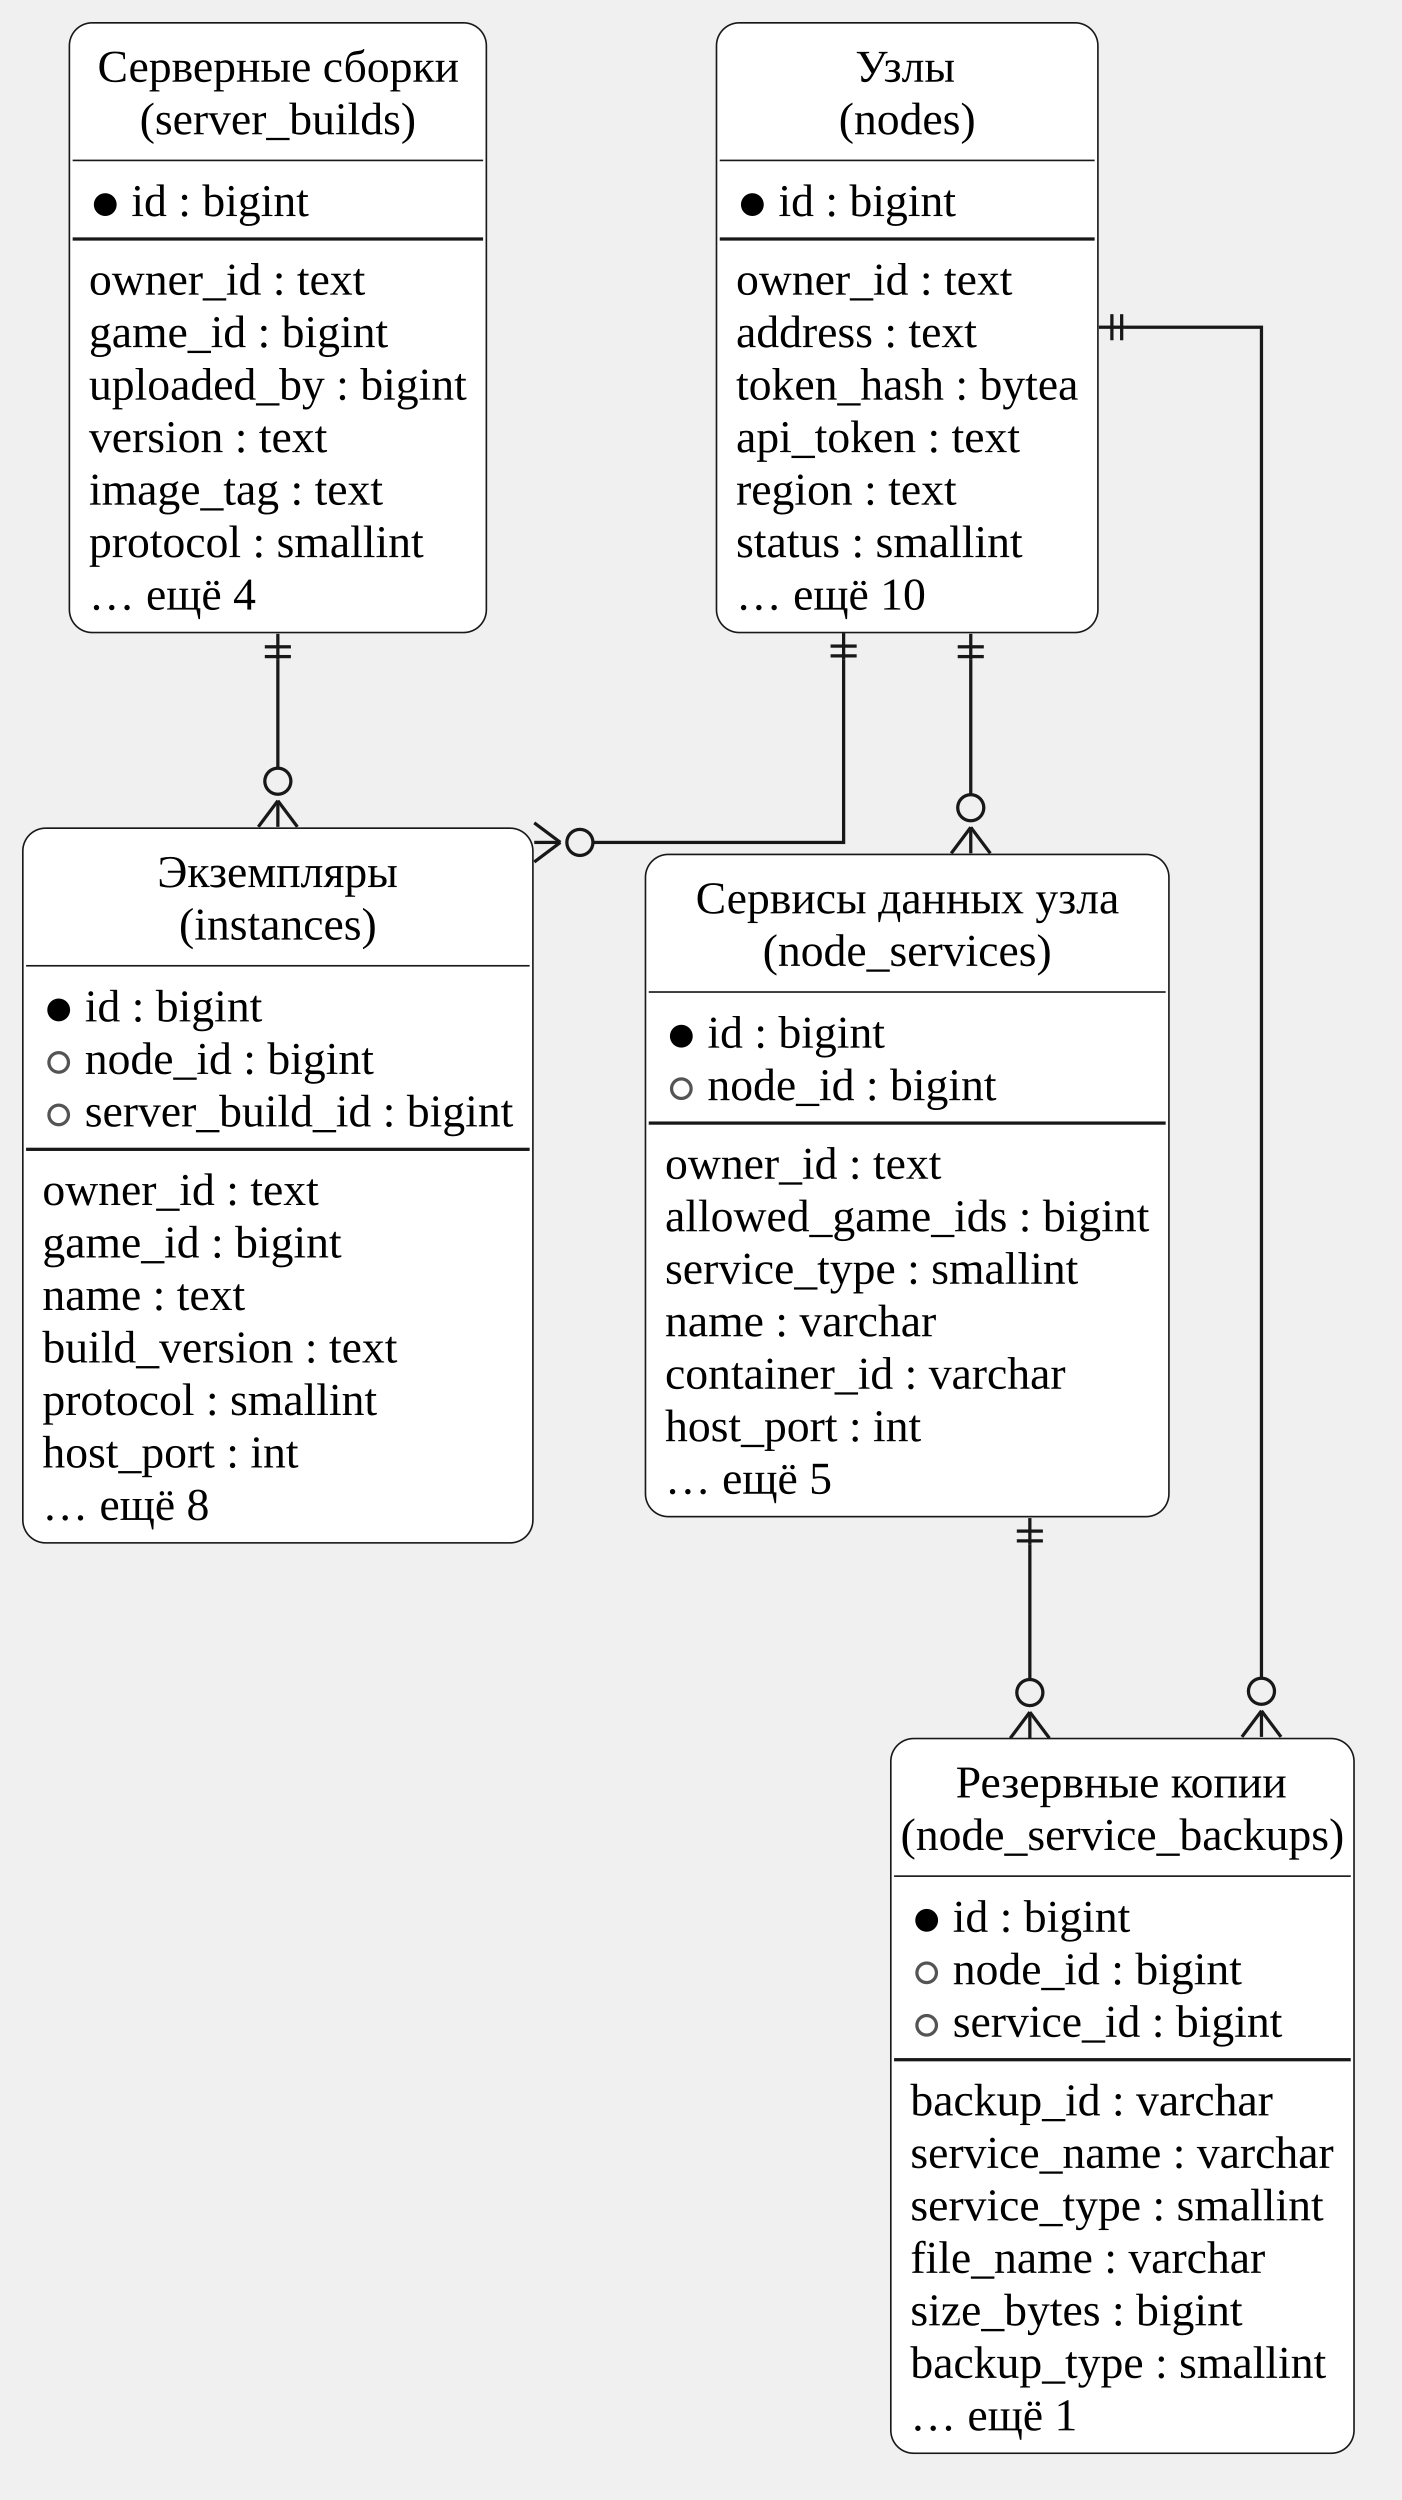
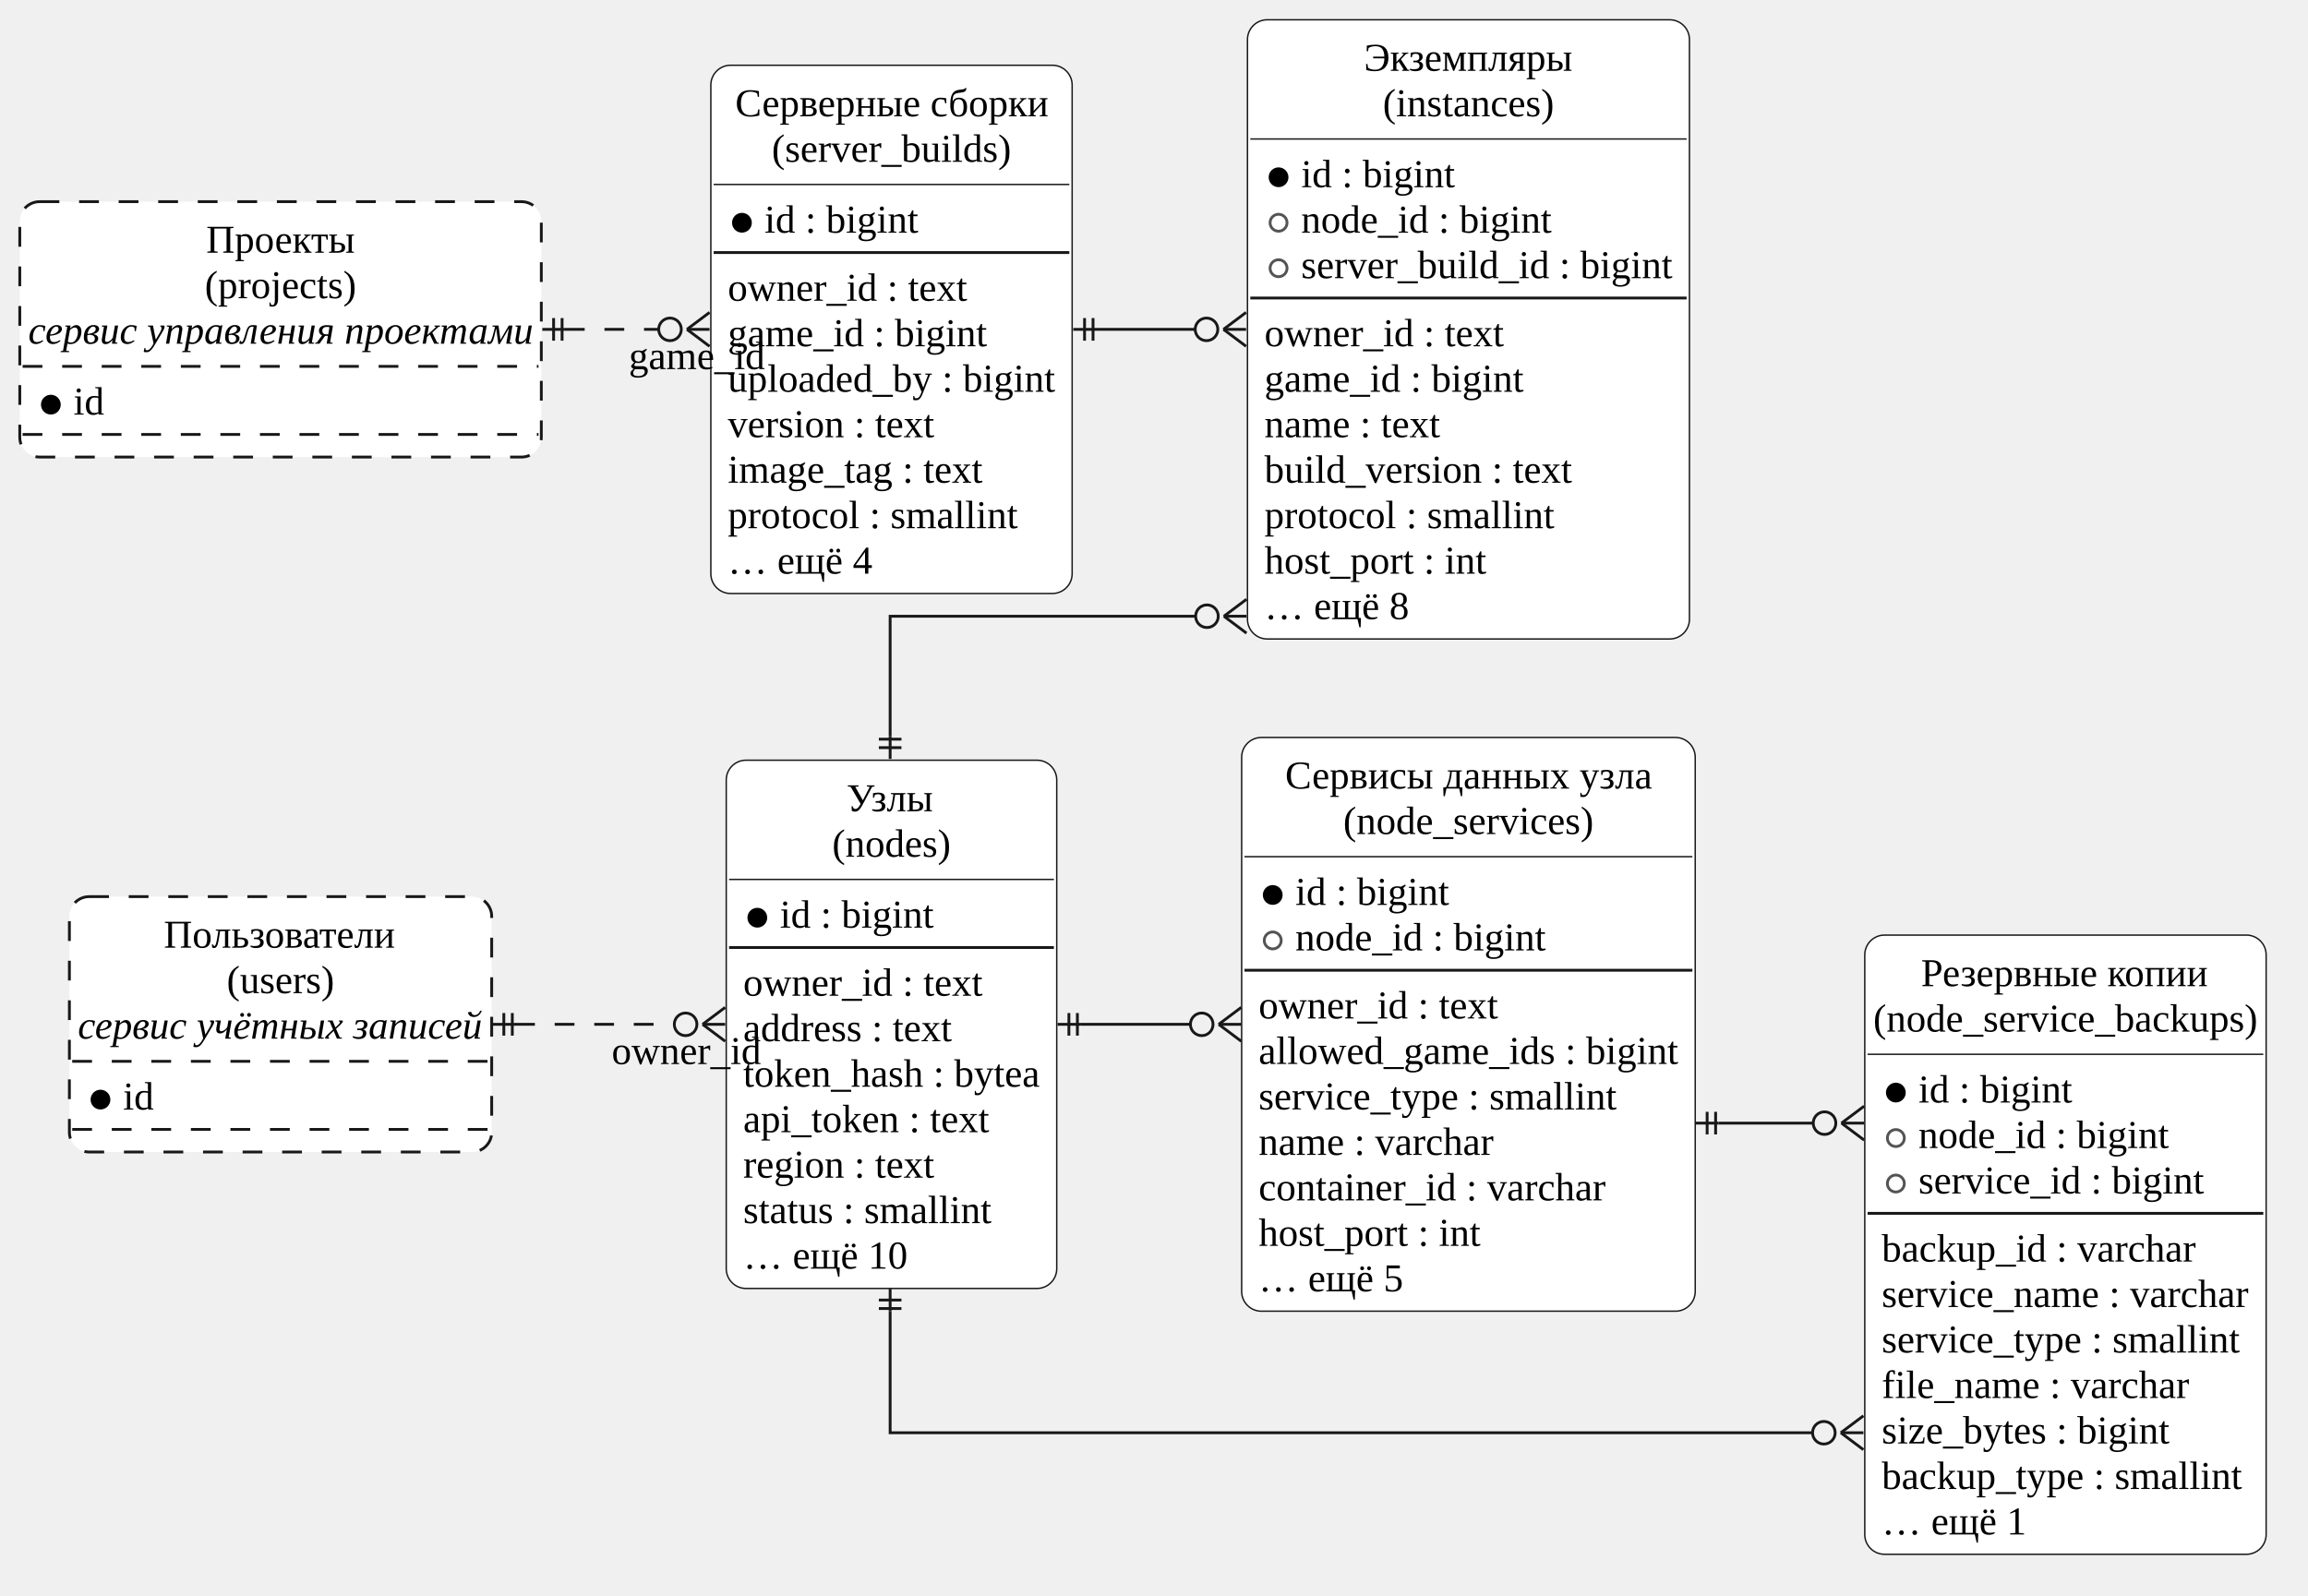
- <svg xmlns="http://www.w3.org/2000/svg" contentStyleType="text/css" data-diagram-type="CLASS" height="1757.708px" preserveAspectRatio="none" style="width:985px;height:1757px;background:#FFFFFF;" version="1.1" viewBox="0 0 985 1757" width="985.417px" zoomAndPan="magnify">
+ <svg xmlns="http://www.w3.org/2000/svg" version="1.1" data-diagram-type="CLASS" style="width:1872px;height:1294px;background:#FFFFFF;" width="1872.292px" height="1294.792px" viewBox="0 0 1872 1294" zoomAndPan="magnify" preserveAspectRatio="none" contentStyleType="text/css">
  <defs />
-   <g>
-     <g class="entity" data-qualified-name="nodes" data-source-line="5" id="ent0001">
-       <rect fill="#FFFFFF" height="428.51" rx="16.042" ry="16.042" style="stroke:#181818;stroke-width:1.146;" width="268.062" x="503.548" y="16.042" />
-       <text fill="#000000" font-family="'Times New Roman'" font-size="32.083" lengthAdjust="spacing" textLength="72.955" x="601.101" y="57.453">Узлы</text>
-       <text fill="#000000" font-family="'Times New Roman'" font-size="32.083" lengthAdjust="spacing" textLength="96.219" x="589.47" y="94.346">(nodes)</text>
-       <line style="stroke:#181818;stroke-width:1.146;" x1="505.84" x2="769.319" y1="112.744" y2="112.744" />
-       <g data-visibility-modifier="IE_MANDATORY">
-         <ellipse cx="528.756" cy="143.794" fill="#000000" rx="6.875" ry="6.875" style="stroke:#000000;stroke-width:2.292;" />
-       </g>
-       <text fill="#000000" font-family="'Times New Roman'" font-size="32.083" lengthAdjust="spacing" textLength="124.777" x="547.09" y="151.863">id : bigint</text>
-       <line style="stroke:#181818;stroke-width:2.292;" x1="505.84" x2="769.319" y1="167.97" y2="167.97" />
-       <text fill="#000000" font-family="'Times New Roman'" font-size="32.083" lengthAdjust="spacing" textLength="194.239" x="517.298" y="207.089">owner_id : text</text>
-       <text fill="#000000" font-family="'Times New Roman'" font-size="32.083" lengthAdjust="spacing" textLength="169.283" x="517.298" y="243.982">address : text</text>
-       <text fill="#000000" font-family="'Times New Roman'" font-size="32.083" lengthAdjust="spacing" textLength="240.562" x="517.298" y="280.875">token_hash : bytea</text>
-       <text fill="#000000" font-family="'Times New Roman'" font-size="32.083" lengthAdjust="spacing" textLength="199.581" x="517.298" y="317.767">api_token : text</text>
-       <text fill="#000000" font-family="'Times New Roman'" font-size="32.083" lengthAdjust="spacing" textLength="155.028" x="517.298" y="354.66">region : text</text>
-       <text fill="#000000" font-family="'Times New Roman'" font-size="32.083" lengthAdjust="spacing" textLength="201.414" x="517.298" y="391.553">status : smallint</text>
-       <text fill="#000000" font-family="'Times New Roman'" font-size="32.083" lengthAdjust="spacing" textLength="133.393" x="517.298" y="428.445">… ещё 10</text>
-     </g>
-     <g class="entity" data-qualified-name="server_builds" data-source-line="16" id="ent0002">
-       <rect fill="#FFFFFF" height="428.51" rx="16.042" ry="16.042" style="stroke:#181818;stroke-width:1.146;" width="293.049" x="48.767" y="16.042" />
-       <text fill="#000000" font-family="'Times New Roman'" font-size="32.083" lengthAdjust="spacing" textLength="253.502" x="68.54" y="57.453">Серверные сборки</text>
-       <text fill="#000000" font-family="'Times New Roman'" font-size="32.083" lengthAdjust="spacing" textLength="194.223" x="98.18" y="94.346">(server_builds)</text>
-       <line style="stroke:#181818;stroke-width:1.146;" x1="51.058" x2="339.524" y1="112.744" y2="112.744" />
-       <g data-visibility-modifier="IE_MANDATORY">
-         <ellipse cx="73.975" cy="143.794" fill="#000000" rx="6.875" ry="6.875" style="stroke:#000000;stroke-width:2.292;" />
-       </g>
-       <text fill="#000000" font-family="'Times New Roman'" font-size="32.083" lengthAdjust="spacing" textLength="124.777" x="92.308" y="151.863">id : bigint</text>
-       <line style="stroke:#181818;stroke-width:2.292;" x1="51.058" x2="339.524" y1="167.97" y2="167.97" />
-       <text fill="#000000" font-family="'Times New Roman'" font-size="32.083" lengthAdjust="spacing" textLength="194.239" x="62.517" y="207.089">owner_id : text</text>
-       <text fill="#000000" font-family="'Times New Roman'" font-size="32.083" lengthAdjust="spacing" textLength="210.296" x="62.517" y="243.982">game_id : bigint</text>
-       <text fill="#000000" font-family="'Times New Roman'" font-size="32.083" lengthAdjust="spacing" textLength="265.549" x="62.517" y="280.875">uploaded_by : bigint</text>
-       <text fill="#000000" font-family="'Times New Roman'" font-size="32.083" lengthAdjust="spacing" textLength="167.513" x="62.517" y="317.767">version : text</text>
-       <text fill="#000000" font-family="'Times New Roman'" font-size="32.083" lengthAdjust="spacing" textLength="206.693" x="62.517" y="354.66">image_tag : text</text>
-       <text fill="#000000" font-family="'Times New Roman'" font-size="32.083" lengthAdjust="spacing" textLength="235.252" x="62.517" y="391.553">protocol : smallint</text>
-       <text fill="#000000" font-family="'Times New Roman'" font-size="32.083" lengthAdjust="spacing" textLength="117.352" x="62.517" y="428.445">… ещё 4</text>
-     </g>
-     <g class="entity" data-qualified-name="instances" data-source-line="27" id="ent0003">
-       <rect fill="#FFFFFF" height="502.296" rx="16.042" ry="16.042" style="stroke:#181818;stroke-width:1.146;" width="358.48" x="16.042" y="582.038" />
-       <text fill="#000000" font-family="'Times New Roman'" font-size="32.083" lengthAdjust="spacing" textLength="169.518" x="110.523" y="623.449">Экземпляры</text>
-       <text fill="#000000" font-family="'Times New Roman'" font-size="32.083" lengthAdjust="spacing" textLength="138.97" x="125.797" y="660.341">(instances)</text>
-       <line style="stroke:#181818;stroke-width:1.146;" x1="18.333" x2="372.23" y1="678.74" y2="678.74" />
-       <g data-visibility-modifier="IE_MANDATORY">
-         <ellipse cx="41.25" cy="709.79" fill="#000000" rx="6.875" ry="6.875" style="stroke:#000000;stroke-width:2.292;" />
-       </g>
-       <text fill="#000000" font-family="'Times New Roman'" font-size="32.083" lengthAdjust="spacing" textLength="124.777" x="59.583" y="717.859">id : bigint</text>
-       <g data-visibility-modifier="PUBLIC_FIELD">
-         <ellipse cx="41.25" cy="746.683" fill="none" rx="6.875" ry="6.875" style="stroke:#545454;stroke-width:2.292;" />
-       </g>
-       <text fill="#000000" font-family="'Times New Roman'" font-size="32.083" lengthAdjust="spacing" textLength="203.184" x="59.583" y="754.752">node_id : bigint</text>
-       <g data-visibility-modifier="PUBLIC_FIELD">
-         <ellipse cx="41.25" cy="783.576" fill="none" rx="6.875" ry="6.875" style="stroke:#545454;stroke-width:2.292;" />
-       </g>
-       <text fill="#000000" font-family="'Times New Roman'" font-size="32.083" lengthAdjust="spacing" textLength="301.189" x="59.583" y="791.644">server_build_id : bigint</text>
-       <line style="stroke:#181818;stroke-width:2.292;" x1="18.333" x2="372.23" y1="807.751" y2="807.751" />
-       <text fill="#000000" font-family="'Times New Roman'" font-size="32.083" lengthAdjust="spacing" textLength="194.239" x="29.792" y="846.87">owner_id : text</text>
-       <text fill="#000000" font-family="'Times New Roman'" font-size="32.083" lengthAdjust="spacing" textLength="210.296" x="29.792" y="883.763">game_id : bigint</text>
-       <text fill="#000000" font-family="'Times New Roman'" font-size="32.083" lengthAdjust="spacing" textLength="142.542" x="29.792" y="920.656">name : text</text>
-       <text fill="#000000" font-family="'Times New Roman'" font-size="32.083" lengthAdjust="spacing" textLength="249.507" x="29.792" y="957.549">build_version : text</text>
-       <text fill="#000000" font-family="'Times New Roman'" font-size="32.083" lengthAdjust="spacing" textLength="235.252" x="29.792" y="994.441">protocol : smallint</text>
-       <text fill="#000000" font-family="'Times New Roman'" font-size="32.083" lengthAdjust="spacing" textLength="180.03" x="29.792" y="1031.334">host_port : int</text>
-       <text fill="#000000" font-family="'Times New Roman'" font-size="32.083" lengthAdjust="spacing" textLength="117.352" x="29.792" y="1068.227">… ещё 8</text>
-     </g>
-     <g class="entity" data-qualified-name="node_services" data-source-line="40" id="ent0004">
-       <rect fill="#FFFFFF" height="465.403" rx="16.042" ry="16.042" style="stroke:#181818;stroke-width:1.146;" width="367.884" x="453.635" y="600.485" />
-       <text fill="#000000" font-family="'Times New Roman'" font-size="32.083" lengthAdjust="spacing" textLength="297.303" x="488.926" y="641.896">Сервисы данных узла</text>
-       <text fill="#000000" font-family="'Times New Roman'" font-size="32.083" lengthAdjust="spacing" textLength="203.106" x="536.025" y="678.789">(node_services)</text>
-       <line style="stroke:#181818;stroke-width:1.146;" x1="455.927" x2="819.228" y1="697.188" y2="697.188" />
-       <g data-visibility-modifier="IE_MANDATORY">
-         <ellipse cx="478.844" cy="728.238" fill="#000000" rx="6.875" ry="6.875" style="stroke:#000000;stroke-width:2.292;" />
-       </g>
-       <text fill="#000000" font-family="'Times New Roman'" font-size="32.083" lengthAdjust="spacing" textLength="124.777" x="497.177" y="736.307">id : bigint</text>
-       <g data-visibility-modifier="PUBLIC_FIELD">
-         <ellipse cx="478.844" cy="765.131" fill="none" rx="6.875" ry="6.875" style="stroke:#545454;stroke-width:2.292;" />
-       </g>
-       <text fill="#000000" font-family="'Times New Roman'" font-size="32.083" lengthAdjust="spacing" textLength="203.184" x="497.177" y="773.2">node_id : bigint</text>
-       <line style="stroke:#181818;stroke-width:2.292;" x1="455.927" x2="819.228" y1="789.306" y2="789.306" />
-       <text fill="#000000" font-family="'Times New Roman'" font-size="32.083" lengthAdjust="spacing" textLength="194.239" x="467.385" y="828.426">owner_id : text</text>
-       <text fill="#000000" font-family="'Times New Roman'" font-size="32.083" lengthAdjust="spacing" textLength="340.384" x="467.385" y="865.318">allowed_game_ids : bigint</text>
-       <text fill="#000000" font-family="'Times New Roman'" font-size="32.083" lengthAdjust="spacing" textLength="290.458" x="467.385" y="902.211">service_type : smallint</text>
-       <text fill="#000000" font-family="'Times New Roman'" font-size="32.083" lengthAdjust="spacing" textLength="190.605" x="467.385" y="939.104">name : varchar</text>
-       <text fill="#000000" font-family="'Times New Roman'" font-size="32.083" lengthAdjust="spacing" textLength="281.481" x="467.385" y="975.996">container_id : varchar</text>
-       <text fill="#000000" font-family="'Times New Roman'" font-size="32.083" lengthAdjust="spacing" textLength="180.03" x="467.385" y="1012.889">host_port : int</text>
-       <text fill="#000000" font-family="'Times New Roman'" font-size="32.083" lengthAdjust="spacing" textLength="117.352" x="467.385" y="1049.782">… ещё 5</text>
-     </g>
-     <g class="entity" data-qualified-name="node_service_backups" data-source-line="52" id="ent0005">
-       <rect fill="#FFFFFF" height="502.296" rx="16.042" ry="16.042" style="stroke:#181818;stroke-width:1.146;" width="325.544" x="626.06" y="1221.848" />
-       <text fill="#000000" font-family="'Times New Roman'" font-size="32.083" lengthAdjust="spacing" textLength="234.312" x="671.677" y="1263.259">Резервные копии</text>
-       <text fill="#000000" font-family="'Times New Roman'" font-size="32.083" lengthAdjust="spacing" textLength="311.794" x="632.935" y="1300.152">(node_service_backups)</text>
-       <line style="stroke:#181818;stroke-width:1.146;" x1="628.352" x2="949.313" y1="1318.55" y2="1318.55" />
-       <g data-visibility-modifier="IE_MANDATORY">
-         <ellipse cx="651.269" cy="1349.601" fill="#000000" rx="6.875" ry="6.875" style="stroke:#000000;stroke-width:2.292;" />
-       </g>
-       <text fill="#000000" font-family="'Times New Roman'" font-size="32.083" lengthAdjust="spacing" textLength="124.777" x="669.602" y="1357.669">id : bigint</text>
-       <g data-visibility-modifier="PUBLIC_FIELD">
-         <ellipse cx="651.269" cy="1386.493" fill="none" rx="6.875" ry="6.875" style="stroke:#545454;stroke-width:2.292;" />
-       </g>
-       <text fill="#000000" font-family="'Times New Roman'" font-size="32.083" lengthAdjust="spacing" textLength="203.184" x="669.602" y="1394.562">node_id : bigint</text>
-       <g data-visibility-modifier="PUBLIC_FIELD">
-         <ellipse cx="651.269" cy="1423.386" fill="none" rx="6.875" ry="6.875" style="stroke:#545454;stroke-width:2.292;" />
-       </g>
-       <text fill="#000000" font-family="'Times New Roman'" font-size="32.083" lengthAdjust="spacing" textLength="231.664" x="669.602" y="1431.455">service_id : bigint</text>
-       <line style="stroke:#181818;stroke-width:2.292;" x1="628.352" x2="949.313" y1="1447.561" y2="1447.561" />
-       <text fill="#000000" font-family="'Times New Roman'" font-size="32.083" lengthAdjust="spacing" textLength="254.771" x="639.81" y="1486.681">backup_id : varchar</text>
-       <text fill="#000000" font-family="'Times New Roman'" font-size="32.083" lengthAdjust="spacing" textLength="297.491" x="639.81" y="1523.574">service_name : varchar</text>
-       <text fill="#000000" font-family="'Times New Roman'" font-size="32.083" lengthAdjust="spacing" textLength="290.458" x="639.81" y="1560.466">service_type : smallint</text>
-       <text fill="#000000" font-family="'Times New Roman'" font-size="32.083" lengthAdjust="spacing" textLength="249.398" x="639.81" y="1597.359">file_name : varchar</text>
-       <text fill="#000000" font-family="'Times New Roman'" font-size="32.083" lengthAdjust="spacing" textLength="233.466" x="639.81" y="1634.252">size_bytes : bigint</text>
-       <text fill="#000000" font-family="'Times New Roman'" font-size="32.083" lengthAdjust="spacing" textLength="292.259" x="639.81" y="1671.144">backup_type : smallint</text>
-       <text fill="#000000" font-family="'Times New Roman'" font-size="32.083" lengthAdjust="spacing" textLength="117.352" x="639.81" y="1708.037">… ещё 1</text>
-     </g>
-     <g class="link" data-entity-1="ent0001" data-entity-2="ent0003" data-link-type="crowfoot" data-source-line="65" id="lnk6">
-       <path codeLine="65" d="M592.9,463.238 C592.9,541.131 592.9,592.052 592.9,592.052 C592.9,592.052 521.927,592.052 416.717,592.052" fill="none" id="nodes-instances" style="stroke:#181818;stroke-width:2.292;" />
-       <line style="stroke:#181818;stroke-width:2.292;" x1="583.733" x2="602.067" y1="454.071" y2="454.071" />
-       <line style="stroke:#181818;stroke-width:2.292;" x1="583.733" x2="602.067" y1="460.946" y2="460.946" />
-       <line style="stroke:#181818;stroke-width:2.292;" x1="592.9" x2="592.9" y1="463.238" y2="444.904" />
-       <line style="stroke:#181818;stroke-width:2.292;" x1="393.8" x2="375.467" y1="592.052" y2="605.802" />
-       <line style="stroke:#181818;stroke-width:2.292;" x1="393.8" x2="375.467" y1="592.052" y2="578.302" />
-       <line style="stroke:#181818;stroke-width:2.292;" x1="393.8" x2="375.467" y1="592.052" y2="592.052" />
-       <ellipse cx="407.55" cy="592.052" fill="none" rx="9.167" ry="9.167" style="stroke:#181818;stroke-width:2.292;" />
-     </g>
-     <g class="link" data-entity-1="ent0002" data-entity-2="ent0003" data-link-type="crowfoot" data-source-line="66" id="lnk7">
-       <path codeLine="66" d="M195.273,463.742 C195.273,507.696 195.273,494.748 195.273,539.871" fill="none" id="server_builds-instances" style="stroke:#181818;stroke-width:2.292;" />
-       <line style="stroke:#181818;stroke-width:2.292;" x1="186.106" x2="204.44" y1="454.575" y2="454.575" />
-       <line style="stroke:#181818;stroke-width:2.292;" x1="186.106" x2="204.44" y1="461.45" y2="461.45" />
-       <line style="stroke:#181818;stroke-width:2.292;" x1="195.273" x2="195.273" y1="463.742" y2="445.408" />
-       <line style="stroke:#181818;stroke-width:2.292;" x1="195.273" x2="209.023" y1="562.788" y2="581.121" />
-       <line style="stroke:#181818;stroke-width:2.292;" x1="195.273" x2="181.523" y1="562.788" y2="581.121" />
-       <line style="stroke:#181818;stroke-width:2.292;" x1="195.273" x2="195.273" y1="562.788" y2="581.121" />
-       <ellipse cx="195.273" cy="549.038" fill="none" rx="9.167" ry="9.167" style="stroke:#181818;stroke-width:2.292;" />
-     </g>
-     <g class="link" data-entity-1="ent0001" data-entity-2="ent0004" data-link-type="crowfoot" data-source-line="67" id="lnk8">
-       <path codeLine="67" d="M682.252,463.742 C682.252,513.769 682.252,507.719 682.252,558.502" fill="none" id="nodes-node_services" style="stroke:#181818;stroke-width:2.292;" />
-       <line style="stroke:#181818;stroke-width:2.292;" x1="673.085" x2="691.419" y1="454.575" y2="454.575" />
-       <line style="stroke:#181818;stroke-width:2.292;" x1="673.085" x2="691.419" y1="461.45" y2="461.45" />
-       <line style="stroke:#181818;stroke-width:2.292;" x1="682.252" x2="682.252" y1="463.742" y2="445.408" />
-       <line style="stroke:#181818;stroke-width:2.292;" x1="682.252" x2="696.002" y1="581.419" y2="599.752" />
-       <line style="stroke:#181818;stroke-width:2.292;" x1="682.252" x2="668.502" y1="581.419" y2="599.752" />
-       <line style="stroke:#181818;stroke-width:2.292;" x1="682.252" x2="682.252" y1="581.419" y2="599.752" />
-       <ellipse cx="682.252" cy="567.669" fill="none" rx="9.167" ry="9.167" style="stroke:#181818;stroke-width:2.292;" />
-     </g>
-     <g class="link" data-entity-1="ent0001" data-entity-2="ent0005" data-link-type="crowfoot" data-source-line="68" id="lnk9">
-       <path codeLine="68" d="M790.602,229.969 C849.269,229.969 886.554,229.969 886.554,229.969 C886.554,229.969 886.554,816.108 886.554,1179.452" fill="none" id="nodes-node_service_backups" style="stroke:#181818;stroke-width:2.292;" />
-       <line style="stroke:#181818;stroke-width:2.292;" x1="781.435" x2="781.435" y1="239.135" y2="220.802" />
-       <line style="stroke:#181818;stroke-width:2.292;" x1="788.31" x2="788.31" y1="239.135" y2="220.802" />
-       <line style="stroke:#181818;stroke-width:2.292;" x1="790.602" x2="772.269" y1="229.969" y2="229.969" />
-       <line style="stroke:#181818;stroke-width:2.292;" x1="886.554" x2="900.304" y1="1202.369" y2="1220.702" />
-       <line style="stroke:#181818;stroke-width:2.292;" x1="886.554" x2="872.804" y1="1202.369" y2="1220.702" />
-       <line style="stroke:#181818;stroke-width:2.292;" x1="886.554" x2="886.554" y1="1202.369" y2="1220.702" />
-       <ellipse cx="886.554" cy="1188.619" fill="none" rx="9.167" ry="9.167" style="stroke:#181818;stroke-width:2.292;" />
-     </g>
-     <g class="link" data-entity-1="ent0004" data-entity-2="ent0005" data-link-type="crowfoot" data-source-line="69" id="lnk10">
-       <path codeLine="69" d="M723.777,1085.219 C723.777,1135.544 723.777,1129.379 723.777,1180.346" fill="none" id="node_services-node_service_backups" style="stroke:#181818;stroke-width:2.292;" />
-       <line style="stroke:#181818;stroke-width:2.292;" x1="714.61" x2="732.944" y1="1076.052" y2="1076.052" />
-       <line style="stroke:#181818;stroke-width:2.292;" x1="714.61" x2="732.944" y1="1082.927" y2="1082.927" />
-       <line style="stroke:#181818;stroke-width:2.292;" x1="723.777" x2="723.777" y1="1085.219" y2="1066.885" />
-       <line style="stroke:#181818;stroke-width:2.292;" x1="723.777" x2="737.527" y1="1203.263" y2="1221.596" />
-       <line style="stroke:#181818;stroke-width:2.292;" x1="723.777" x2="710.027" y1="1203.263" y2="1221.596" />
-       <line style="stroke:#181818;stroke-width:2.292;" x1="723.777" x2="723.777" y1="1203.263" y2="1221.596" />
-       <ellipse cx="723.777" cy="1189.513" fill="none" rx="9.167" ry="9.167" style="stroke:#181818;stroke-width:2.292;" />
+   <g font-family="sans-serif" lengthAdjust="spacing">
+     <g class="entity" data-qualified-name="nodes" id="ent0001" data-source-line="6">
+       <rect x="589.05" y="616.687" width="268.062" height="428.51" fill="#FFF" style="stroke:#181818;stroke-width:1.146;" rx="16.042" ry="16.042" />
+       <text x="686.604" y="658.099" fill="#000" font-size="32.083" textLength="72.955" font-family="'Times New Roman'">Узлы</text>
+       <text x="674.972" y="694.991" fill="#000" font-size="32.083" textLength="96.219" font-family="'Times New Roman'">(nodes)</text>
+       <line x1="591.342" y1="713.39" x2="854.821" y2="713.39" style="stroke:#181818;stroke-width:1.146;" />
+       <g data-visibility-modifier="IE_MANDATORY">
+         <ellipse cx="614.258" cy="744.44" rx="6.875" ry="6.875" fill="#000" style="stroke:#000;stroke-width:2.292;" />
+       </g>
+       <text x="632.592" y="752.509" fill="#000" font-size="32.083" textLength="124.777" font-family="'Times New Roman'">id : bigint</text>
+       <line x1="591.342" y1="768.616" x2="854.821" y2="768.616" style="stroke:#181818;stroke-width:2.292;" />
+       <text x="602.8" y="807.735" fill="#000" font-size="32.083" textLength="194.239" font-family="'Times New Roman'">owner_id : text</text>
+       <text x="602.8" y="844.628" fill="#000" font-size="32.083" textLength="169.283" font-family="'Times New Roman'">address : text</text>
+       <text x="602.8" y="881.52" fill="#000" font-size="32.083" textLength="240.562" font-family="'Times New Roman'">token_hash : bytea</text>
+       <text x="602.8" y="918.413" fill="#000" font-size="32.083" textLength="199.581" font-family="'Times New Roman'">api_token : text</text>
+       <text x="602.8" y="955.306" fill="#000" font-size="32.083" textLength="155.028" font-family="'Times New Roman'">region : text</text>
+       <text x="602.8" y="992.199" fill="#000" font-size="32.083" textLength="201.414" font-family="'Times New Roman'">status : smallint</text>
+       <text x="602.8" y="1029.091" fill="#000" font-size="32.083" textLength="133.393" font-family="'Times New Roman'">… ещё 10</text>
+     </g>
+     <g class="entity" data-qualified-name="server_builds" id="ent0002" data-source-line="17">
+       <rect x="576.56" y="52.937" width="293.049" height="428.51" fill="#FFF" style="stroke:#181818;stroke-width:1.146;" rx="16.042" ry="16.042" />
+       <text x="596.334" y="94.349" fill="#000" font-size="32.083" textLength="253.502" font-family="'Times New Roman'">Серверные сборки</text>
+       <text x="625.973" y="131.241" fill="#000" font-size="32.083" textLength="194.223" font-family="'Times New Roman'">(server_builds)</text>
+       <line x1="578.852" y1="149.64" x2="867.318" y2="149.64" style="stroke:#181818;stroke-width:1.146;" />
+       <g data-visibility-modifier="IE_MANDATORY">
+         <ellipse cx="601.769" cy="180.69" rx="6.875" ry="6.875" fill="#000" style="stroke:#000;stroke-width:2.292;" />
+       </g>
+       <text x="620.102" y="188.759" fill="#000" font-size="32.083" textLength="124.777" font-family="'Times New Roman'">id : bigint</text>
+       <line x1="578.852" y1="204.866" x2="867.318" y2="204.866" style="stroke:#181818;stroke-width:2.292;" />
+       <text x="590.31" y="243.985" fill="#000" font-size="32.083" textLength="194.239" font-family="'Times New Roman'">owner_id : text</text>
+       <text x="590.31" y="280.878" fill="#000" font-size="32.083" textLength="210.296" font-family="'Times New Roman'">game_id : bigint</text>
+       <text x="590.31" y="317.77" fill="#000" font-size="32.083" textLength="265.549" font-family="'Times New Roman'">uploaded_by : bigint</text>
+       <text x="590.31" y="354.663" fill="#000" font-size="32.083" textLength="167.513" font-family="'Times New Roman'">version : text</text>
+       <text x="590.31" y="391.556" fill="#000" font-size="32.083" textLength="206.693" font-family="'Times New Roman'">image_tag : text</text>
+       <text x="590.31" y="428.449" fill="#000" font-size="32.083" textLength="235.252" font-family="'Times New Roman'">protocol : smallint</text>
+       <text x="590.31" y="465.341" fill="#000" font-size="32.083" textLength="117.352" font-family="'Times New Roman'">… ещё 4</text>
+     </g>
+     <g class="entity" data-qualified-name="instances" id="ent0003" data-source-line="28">
+       <rect x="1011.817" y="16.042" width="358.48" height="502.296" fill="#FFF" style="stroke:#181818;stroke-width:1.146;" rx="16.042" ry="16.042" />
+       <text x="1106.298" y="57.453" fill="#000" font-size="32.083" textLength="169.518" font-family="'Times New Roman'">Экземпляры</text>
+       <text x="1121.572" y="94.345" fill="#000" font-size="32.083" textLength="138.97" font-family="'Times New Roman'">(instances)</text>
+       <line x1="1014.108" y1="112.744" x2="1368.005" y2="112.744" style="stroke:#181818;stroke-width:1.146;" />
+       <g data-visibility-modifier="IE_MANDATORY">
+         <ellipse cx="1037.025" cy="143.794" rx="6.875" ry="6.875" fill="#000" style="stroke:#000;stroke-width:2.292;" />
+       </g>
+       <text x="1055.358" y="151.863" fill="#000" font-size="32.083" textLength="124.777" font-family="'Times New Roman'">id : bigint</text>
+       <g data-visibility-modifier="PUBLIC_FIELD">
+         <ellipse cx="1037.025" cy="180.687" rx="6.875" ry="6.875" fill="none" style="stroke:#545454;stroke-width:2.292;" />
+       </g>
+       <text x="1055.358" y="188.756" fill="#000" font-size="32.083" textLength="203.184" font-family="'Times New Roman'">node_id : bigint</text>
+       <g data-visibility-modifier="PUBLIC_FIELD">
+         <ellipse cx="1037.025" cy="217.58" rx="6.875" ry="6.875" fill="none" style="stroke:#545454;stroke-width:2.292;" />
+       </g>
+       <text x="1055.358" y="225.649" fill="#000" font-size="32.083" textLength="301.189" font-family="'Times New Roman'">server_build_id : bigint</text>
+       <line x1="1014.108" y1="241.755" x2="1368.005" y2="241.755" style="stroke:#181818;stroke-width:2.292;" />
+       <text x="1025.567" y="280.875" fill="#000" font-size="32.083" textLength="194.239" font-family="'Times New Roman'">owner_id : text</text>
+       <text x="1025.567" y="317.767" fill="#000" font-size="32.083" textLength="210.296" font-family="'Times New Roman'">game_id : bigint</text>
+       <text x="1025.567" y="354.66" fill="#000" font-size="32.083" textLength="142.542" font-family="'Times New Roman'">name : text</text>
+       <text x="1025.567" y="391.553" fill="#000" font-size="32.083" textLength="249.507" font-family="'Times New Roman'">build_version : text</text>
+       <text x="1025.567" y="428.445" fill="#000" font-size="32.083" textLength="235.252" font-family="'Times New Roman'">protocol : smallint</text>
+       <text x="1025.567" y="465.338" fill="#000" font-size="32.083" textLength="180.03" font-family="'Times New Roman'">host_port : int</text>
+       <text x="1025.567" y="502.231" fill="#000" font-size="32.083" textLength="117.352" font-family="'Times New Roman'">… ещё 8</text>
+     </g>
+     <g class="entity" data-qualified-name="node_services" id="ent0004" data-source-line="41">
+       <rect x="1007.096" y="598.24" width="367.884" height="465.403" fill="#FFF" style="stroke:#181818;stroke-width:1.146;" rx="16.042" ry="16.042" />
+       <text x="1042.386" y="639.651" fill="#000" font-size="32.083" textLength="297.303" font-family="'Times New Roman'">Сервисы данных узла</text>
+       <text x="1089.485" y="676.543" fill="#000" font-size="32.083" textLength="203.106" font-family="'Times New Roman'">(node_services)</text>
+       <line x1="1009.387" y1="694.942" x2="1372.688" y2="694.942" style="stroke:#181818;stroke-width:1.146;" />
+       <g data-visibility-modifier="IE_MANDATORY">
+         <ellipse cx="1032.304" cy="725.992" rx="6.875" ry="6.875" fill="#000" style="stroke:#000;stroke-width:2.292;" />
+       </g>
+       <text x="1050.637" y="734.061" fill="#000" font-size="32.083" textLength="124.777" font-family="'Times New Roman'">id : bigint</text>
+       <g data-visibility-modifier="PUBLIC_FIELD">
+         <ellipse cx="1032.304" cy="762.885" rx="6.875" ry="6.875" fill="none" style="stroke:#545454;stroke-width:2.292;" />
+       </g>
+       <text x="1050.637" y="770.954" fill="#000" font-size="32.083" textLength="203.184" font-family="'Times New Roman'">node_id : bigint</text>
+       <line x1="1009.387" y1="787.06" x2="1372.688" y2="787.06" style="stroke:#181818;stroke-width:2.292;" />
+       <text x="1020.846" y="826.18" fill="#000" font-size="32.083" textLength="194.239" font-family="'Times New Roman'">owner_id : text</text>
+       <text x="1020.846" y="863.073" fill="#000" font-size="32.083" textLength="340.384" font-family="'Times New Roman'">allowed_game_ids : bigint</text>
+       <text x="1020.846" y="899.965" fill="#000" font-size="32.083" textLength="290.458" font-family="'Times New Roman'">service_type : smallint</text>
+       <text x="1020.846" y="936.858" fill="#000" font-size="32.083" textLength="190.604" font-family="'Times New Roman'">name : varchar</text>
+       <text x="1020.846" y="973.751" fill="#000" font-size="32.083" textLength="281.481" font-family="'Times New Roman'">container_id : varchar</text>
+       <text x="1020.846" y="1010.643" fill="#000" font-size="32.083" textLength="180.03" font-family="'Times New Roman'">host_port : int</text>
+       <text x="1020.846" y="1047.536" fill="#000" font-size="32.083" textLength="117.352" font-family="'Times New Roman'">… ещё 5</text>
+     </g>
+     <g class="entity" data-qualified-name="node_service_backups" id="ent0005" data-source-line="53">
+       <rect x="1512.5" y="758.542" width="325.544" height="502.296" fill="#FFF" style="stroke:#181818;stroke-width:1.146;" rx="16.042" ry="16.042" />
+       <text x="1558.116" y="799.953" fill="#000" font-size="32.083" textLength="234.312" font-family="'Times New Roman'">Резервные копии</text>
+       <text x="1519.375" y="836.845" fill="#000" font-size="32.083" textLength="311.794" font-family="'Times New Roman'">(node_service_backups)</text>
+       <line x1="1514.792" y1="855.244" x2="1835.753" y2="855.244" style="stroke:#181818;stroke-width:1.146;" />
+       <g data-visibility-modifier="IE_MANDATORY">
+         <ellipse cx="1537.708" cy="886.294" rx="6.875" ry="6.875" fill="#000" style="stroke:#000;stroke-width:2.292;" />
+       </g>
+       <text x="1556.042" y="894.363" fill="#000" font-size="32.083" textLength="124.777" font-family="'Times New Roman'">id : bigint</text>
+       <g data-visibility-modifier="PUBLIC_FIELD">
+         <ellipse cx="1537.708" cy="923.187" rx="6.875" ry="6.875" fill="none" style="stroke:#545454;stroke-width:2.292;" />
+       </g>
+       <text x="1556.042" y="931.256" fill="#000" font-size="32.083" textLength="203.184" font-family="'Times New Roman'">node_id : bigint</text>
+       <g data-visibility-modifier="PUBLIC_FIELD">
+         <ellipse cx="1537.708" cy="960.08" rx="6.875" ry="6.875" fill="none" style="stroke:#545454;stroke-width:2.292;" />
+       </g>
+       <text x="1556.042" y="968.149" fill="#000" font-size="32.083" textLength="231.664" font-family="'Times New Roman'">service_id : bigint</text>
+       <line x1="1514.792" y1="984.255" x2="1835.753" y2="984.255" style="stroke:#181818;stroke-width:2.292;" />
+       <text x="1526.25" y="1023.375" fill="#000" font-size="32.083" textLength="254.771" font-family="'Times New Roman'">backup_id : varchar</text>
+       <text x="1526.25" y="1060.267" fill="#000" font-size="32.083" textLength="297.491" font-family="'Times New Roman'">service_name : varchar</text>
+       <text x="1526.25" y="1097.16" fill="#000" font-size="32.083" textLength="290.458" font-family="'Times New Roman'">service_type : smallint</text>
+       <text x="1526.25" y="1134.053" fill="#000" font-size="32.083" textLength="249.398" font-family="'Times New Roman'">file_name : varchar</text>
+       <text x="1526.25" y="1170.945" fill="#000" font-size="32.083" textLength="233.466" font-family="'Times New Roman'">size_bytes : bigint</text>
+       <text x="1526.25" y="1207.838" fill="#000" font-size="32.083" textLength="292.259" font-family="'Times New Roman'">backup_type : smallint</text>
+       <text x="1526.25" y="1244.731" fill="#000" font-size="32.083" textLength="117.352" font-family="'Times New Roman'">… ещё 1</text>
+     </g>
+     <g class="entity" data-qualified-name="projects" id="ent0011" data-source-line="71">
+       <rect x="16.042" y="163.602" width="423.016" height="207.154" fill="#FFF" style="stroke:#181818;stroke-width:2.292;stroke-dasharray:16.042,16.042;" rx="16.042" ry="16.042" />
+       <text x="167.221" y="205.013" fill="#000" font-size="32.083" textLength="120.657" font-family="'Times New Roman'">Проекты</text>
+       <text x="166.085" y="241.906" fill="#000" font-size="32.083" textLength="122.929" font-family="'Times New Roman'">(projects)</text>
+       <text x="22.917" y="278.799" fill="#000" font-size="32.083" textLength="409.266" font-style="italic" font-family="'Times New Roman'">сервис управления проектами</text>
+       <line x1="18.333" y1="297.197" x2="436.766" y2="297.197" style="stroke:#181818;stroke-width:2.292;stroke-dasharray:16.042,16.042;" />
+       <g data-visibility-modifier="IE_MANDATORY">
+         <ellipse cx="41.25" cy="328.247" rx="6.875" ry="6.875" fill="#000" style="stroke:#000;stroke-width:2.292;" />
+       </g>
+       <text x="59.583" y="336.316" fill="#000" font-size="32.083" textLength="24.955" font-family="'Times New Roman'">id</text>
+       <line x1="18.333" y1="352.423" x2="436.766" y2="352.423" style="stroke:#181818;stroke-width:2.292;stroke-dasharray:16.042,16.042;" />
+     </g>
+     <g class="entity" data-qualified-name="users" id="ent0012" data-source-line="74">
+       <rect x="56.283" y="727.352" width="342.526" height="207.154" fill="#FFF" style="stroke:#181818;stroke-width:2.292;stroke-dasharray:16.042,16.042;" rx="16.042" ry="16.042" />
+       <text x="132.847" y="768.763" fill="#000" font-size="32.083" textLength="189.398" font-family="'Times New Roman'">Пользователи</text>
+       <text x="183.894" y="805.656" fill="#000" font-size="32.083" textLength="87.305" font-family="'Times New Roman'">(users)</text>
+       <text x="63.158" y="842.549" fill="#000" font-size="32.083" textLength="328.776" font-style="italic" font-family="'Times New Roman'">сервис учётных записей</text>
+       <line x1="58.575" y1="860.947" x2="396.518" y2="860.947" style="stroke:#181818;stroke-width:2.292;stroke-dasharray:16.042,16.042;" />
+       <g data-visibility-modifier="IE_MANDATORY">
+         <ellipse cx="81.492" cy="891.997" rx="6.875" ry="6.875" fill="#000" style="stroke:#000;stroke-width:2.292;" />
+       </g>
+       <text x="99.825" y="900.066" fill="#000" font-size="32.083" textLength="24.955" font-family="'Times New Roman'">id</text>
+       <line x1="58.575" y1="916.173" x2="396.518" y2="916.173" style="stroke:#181818;stroke-width:2.292;stroke-dasharray:16.042,16.042;" />
+     </g>
+     <g class="link" data-entity-1="ent0001" data-entity-2="ent0003" id="lnk6" data-source-line="66" data-link-type="crowfoot">
+       <path d="M721.99,597.323 C721.99,534.096 721.99,499.881 721.99,499.881 C721.99,499.881 837.512,499.881 969.787,499.881" style="stroke:#181818;stroke-width:2.292;" fill="none" id="nodes-instances" codeLine="66" />
+       <line x1="731.156" y1="606.49" x2="712.823" y2="606.49" style="stroke:#181818;stroke-width:2.292;" />
+       <line x1="731.156" y1="599.615" x2="712.823" y2="599.615" style="stroke:#181818;stroke-width:2.292;" />
+       <line x1="721.99" y1="597.323" x2="721.99" y2="615.656" style="stroke:#181818;stroke-width:2.292;" />
+       <line x1="992.704" y1="499.881" x2="1011.037" y2="486.131" style="stroke:#181818;stroke-width:2.292;" />
+       <line x1="992.704" y1="499.881" x2="1011.037" y2="513.631" style="stroke:#181818;stroke-width:2.292;" />
+       <line x1="992.704" y1="499.881" x2="1011.037" y2="499.881" style="stroke:#181818;stroke-width:2.292;" />
+       <ellipse cx="978.954" cy="499.881" rx="9.167" ry="9.167" fill="none" style="stroke:#181818;stroke-width:2.292;" />
+     </g>
+     <g class="link" data-entity-1="ent0002" data-entity-2="ent0003" id="lnk7" data-source-line="67" data-link-type="crowfoot">
+       <path d="M888.846,267.185 C933.304,267.185 923.06,267.185 969.421,267.185" style="stroke:#181818;stroke-width:2.292;" fill="none" id="server_builds-instances" codeLine="67" />
+       <line x1="879.679" y1="276.352" x2="879.679" y2="258.019" style="stroke:#181818;stroke-width:2.292;" />
+       <line x1="886.554" y1="276.352" x2="886.554" y2="258.019" style="stroke:#181818;stroke-width:2.292;" />
+       <line x1="888.846" y1="267.185" x2="870.512" y2="267.185" style="stroke:#181818;stroke-width:2.292;" />
+       <line x1="992.337" y1="267.185" x2="1010.671" y2="253.435" style="stroke:#181818;stroke-width:2.292;" />
+       <line x1="992.337" y1="267.185" x2="1010.671" y2="280.935" style="stroke:#181818;stroke-width:2.292;" />
+       <line x1="992.337" y1="267.185" x2="1010.671" y2="267.185" style="stroke:#181818;stroke-width:2.292;" />
+       <ellipse cx="978.587" cy="267.185" rx="9.167" ry="9.167" fill="none" style="stroke:#181818;stroke-width:2.292;" />
+     </g>
+     <g class="link" data-entity-1="ent0001" data-entity-2="ent0004" id="lnk8" data-source-line="68" data-link-type="crowfoot">
+       <path d="M876.15,830.935 C922.579,830.935 915.842,830.935 965.548,830.935" style="stroke:#181818;stroke-width:2.292;" fill="none" id="nodes-node_services" codeLine="68" />
+       <line x1="866.983" y1="840.102" x2="866.983" y2="821.769" style="stroke:#181818;stroke-width:2.292;" />
+       <line x1="873.858" y1="840.102" x2="873.858" y2="821.769" style="stroke:#181818;stroke-width:2.292;" />
+       <line x1="876.15" y1="830.935" x2="857.817" y2="830.935" style="stroke:#181818;stroke-width:2.292;" />
+       <line x1="988.465" y1="830.935" x2="1006.798" y2="817.185" style="stroke:#181818;stroke-width:2.292;" />
+       <line x1="988.465" y1="830.935" x2="1006.798" y2="844.685" style="stroke:#181818;stroke-width:2.292;" />
+       <line x1="988.465" y1="830.935" x2="1006.798" y2="830.935" style="stroke:#181818;stroke-width:2.292;" />
+       <ellipse cx="974.715" cy="830.935" rx="9.167" ry="9.167" fill="none" style="stroke:#181818;stroke-width:2.292;" />
+     </g>
+     <g class="link" data-entity-1="ent0001" data-entity-2="ent0005" id="lnk9" data-source-line="69" data-link-type="crowfoot">
+       <path d="M721.99,1063.769 C721.99,1127.454 721.99,1162.242 721.99,1162.242 C721.99,1162.242 1197.579,1162.242 1470.15,1162.242" style="stroke:#181818;stroke-width:2.292;" fill="none" id="nodes-node_service_backups" codeLine="69" />
+       <line x1="712.823" y1="1054.602" x2="731.156" y2="1054.602" style="stroke:#181818;stroke-width:2.292;" />
+       <line x1="712.823" y1="1061.477" x2="731.156" y2="1061.477" style="stroke:#181818;stroke-width:2.292;" />
+       <line x1="721.99" y1="1063.769" x2="721.99" y2="1045.435" style="stroke:#181818;stroke-width:2.292;" />
+       <line x1="1493.067" y1="1162.242" x2="1511.4" y2="1148.492" style="stroke:#181818;stroke-width:2.292;" />
+       <line x1="1493.067" y1="1162.242" x2="1511.4" y2="1175.992" style="stroke:#181818;stroke-width:2.292;" />
+       <line x1="1493.067" y1="1162.242" x2="1511.4" y2="1162.242" style="stroke:#181818;stroke-width:2.292;" />
+       <ellipse cx="1479.317" cy="1162.242" rx="9.167" ry="9.167" fill="none" style="stroke:#181818;stroke-width:2.292;" />
+     </g>
+     <g class="link" data-entity-1="ent0004" data-entity-2="ent0005" id="lnk10" data-source-line="70" data-link-type="crowfoot">
+       <path d="M1393.815,911.075 C1438.731,911.075 1426.86,911.075 1470.7,911.075" style="stroke:#181818;stroke-width:2.292;" fill="none" id="node_services-node_service_backups" codeLine="70" />
+       <line x1="1384.648" y1="920.242" x2="1384.648" y2="901.908" style="stroke:#181818;stroke-width:2.292;" />
+       <line x1="1391.523" y1="920.242" x2="1391.523" y2="901.908" style="stroke:#181818;stroke-width:2.292;" />
+       <line x1="1393.815" y1="911.075" x2="1375.481" y2="911.075" style="stroke:#181818;stroke-width:2.292;" />
+       <line x1="1493.617" y1="911.075" x2="1511.95" y2="897.325" style="stroke:#181818;stroke-width:2.292;" />
+       <line x1="1493.617" y1="911.075" x2="1511.95" y2="924.825" style="stroke:#181818;stroke-width:2.292;" />
+       <line x1="1493.617" y1="911.075" x2="1511.95" y2="911.075" style="stroke:#181818;stroke-width:2.292;" />
+       <ellipse cx="1479.867" cy="911.075" rx="9.167" ry="9.167" fill="none" style="stroke:#181818;stroke-width:2.292;" />
+     </g>
+     <g class="link" data-entity-1="ent0012" data-entity-2="ent0001" id="lnk13" data-source-line="77" data-link-type="crowfoot">
+       <path d="M417.817,830.935 C479.577,830.935 488.744,830.935 546.929,830.935" style="stroke:#181818;stroke-width:2.292;stroke-dasharray:16.042,16.042;" fill="none" id="users-nodes" codeLine="77" />
+       <line x1="408.65" y1="840.102" x2="408.65" y2="821.769" style="stroke:#181818;stroke-width:2.292;" />
+       <line x1="415.525" y1="840.102" x2="415.525" y2="821.769" style="stroke:#181818;stroke-width:2.292;" />
+       <line x1="417.817" y1="830.935" x2="399.483" y2="830.935" style="stroke:#181818;stroke-width:2.292;" />
+       <line x1="569.846" y1="830.935" x2="588.179" y2="817.185" style="stroke:#181818;stroke-width:2.292;" />
+       <line x1="569.846" y1="830.935" x2="588.179" y2="844.685" style="stroke:#181818;stroke-width:2.292;" />
+       <line x1="569.846" y1="830.935" x2="588.179" y2="830.935" style="stroke:#181818;stroke-width:2.292;" />
+       <ellipse cx="556.096" cy="830.935" rx="9.167" ry="9.167" fill="none" style="stroke:#181818;stroke-width:2.292;" />
+       <text x="496.123" y="863.18" fill="#000" font-size="32.083" textLength="121.174" font-family="'Times New Roman'">owner_id</text>
+     </g>
+     <g class="link" data-entity-1="ent0011" data-entity-2="ent0002" id="lnk14" data-source-line="78" data-link-type="crowfoot">
+       <path d="M458.196,267.185 C503.892,267.185 491.677,267.185 534.256,267.185" style="stroke:#181818;stroke-width:2.292;stroke-dasharray:16.042,16.042;" fill="none" id="projects-server_builds" codeLine="78" />
+       <line x1="449.029" y1="276.352" x2="449.029" y2="258.019" style="stroke:#181818;stroke-width:2.292;" />
+       <line x1="455.904" y1="276.352" x2="455.904" y2="258.019" style="stroke:#181818;stroke-width:2.292;" />
+       <line x1="458.196" y1="267.185" x2="439.862" y2="267.185" style="stroke:#181818;stroke-width:2.292;" />
+       <line x1="557.173" y1="267.185" x2="575.506" y2="253.435" style="stroke:#181818;stroke-width:2.292;" />
+       <line x1="557.173" y1="267.185" x2="575.506" y2="280.935" style="stroke:#181818;stroke-width:2.292;" />
+       <line x1="557.173" y1="267.185" x2="575.506" y2="267.185" style="stroke:#181818;stroke-width:2.292;" />
+       <ellipse cx="543.423" cy="267.185" rx="9.167" ry="9.167" fill="none" style="stroke:#181818;stroke-width:2.292;" />
+       <text x="509.987" y="299.43" fill="#000" font-size="32.083" textLength="110.474" font-family="'Times New Roman'">game_id</text>
    </g>
  </g>
</svg>
